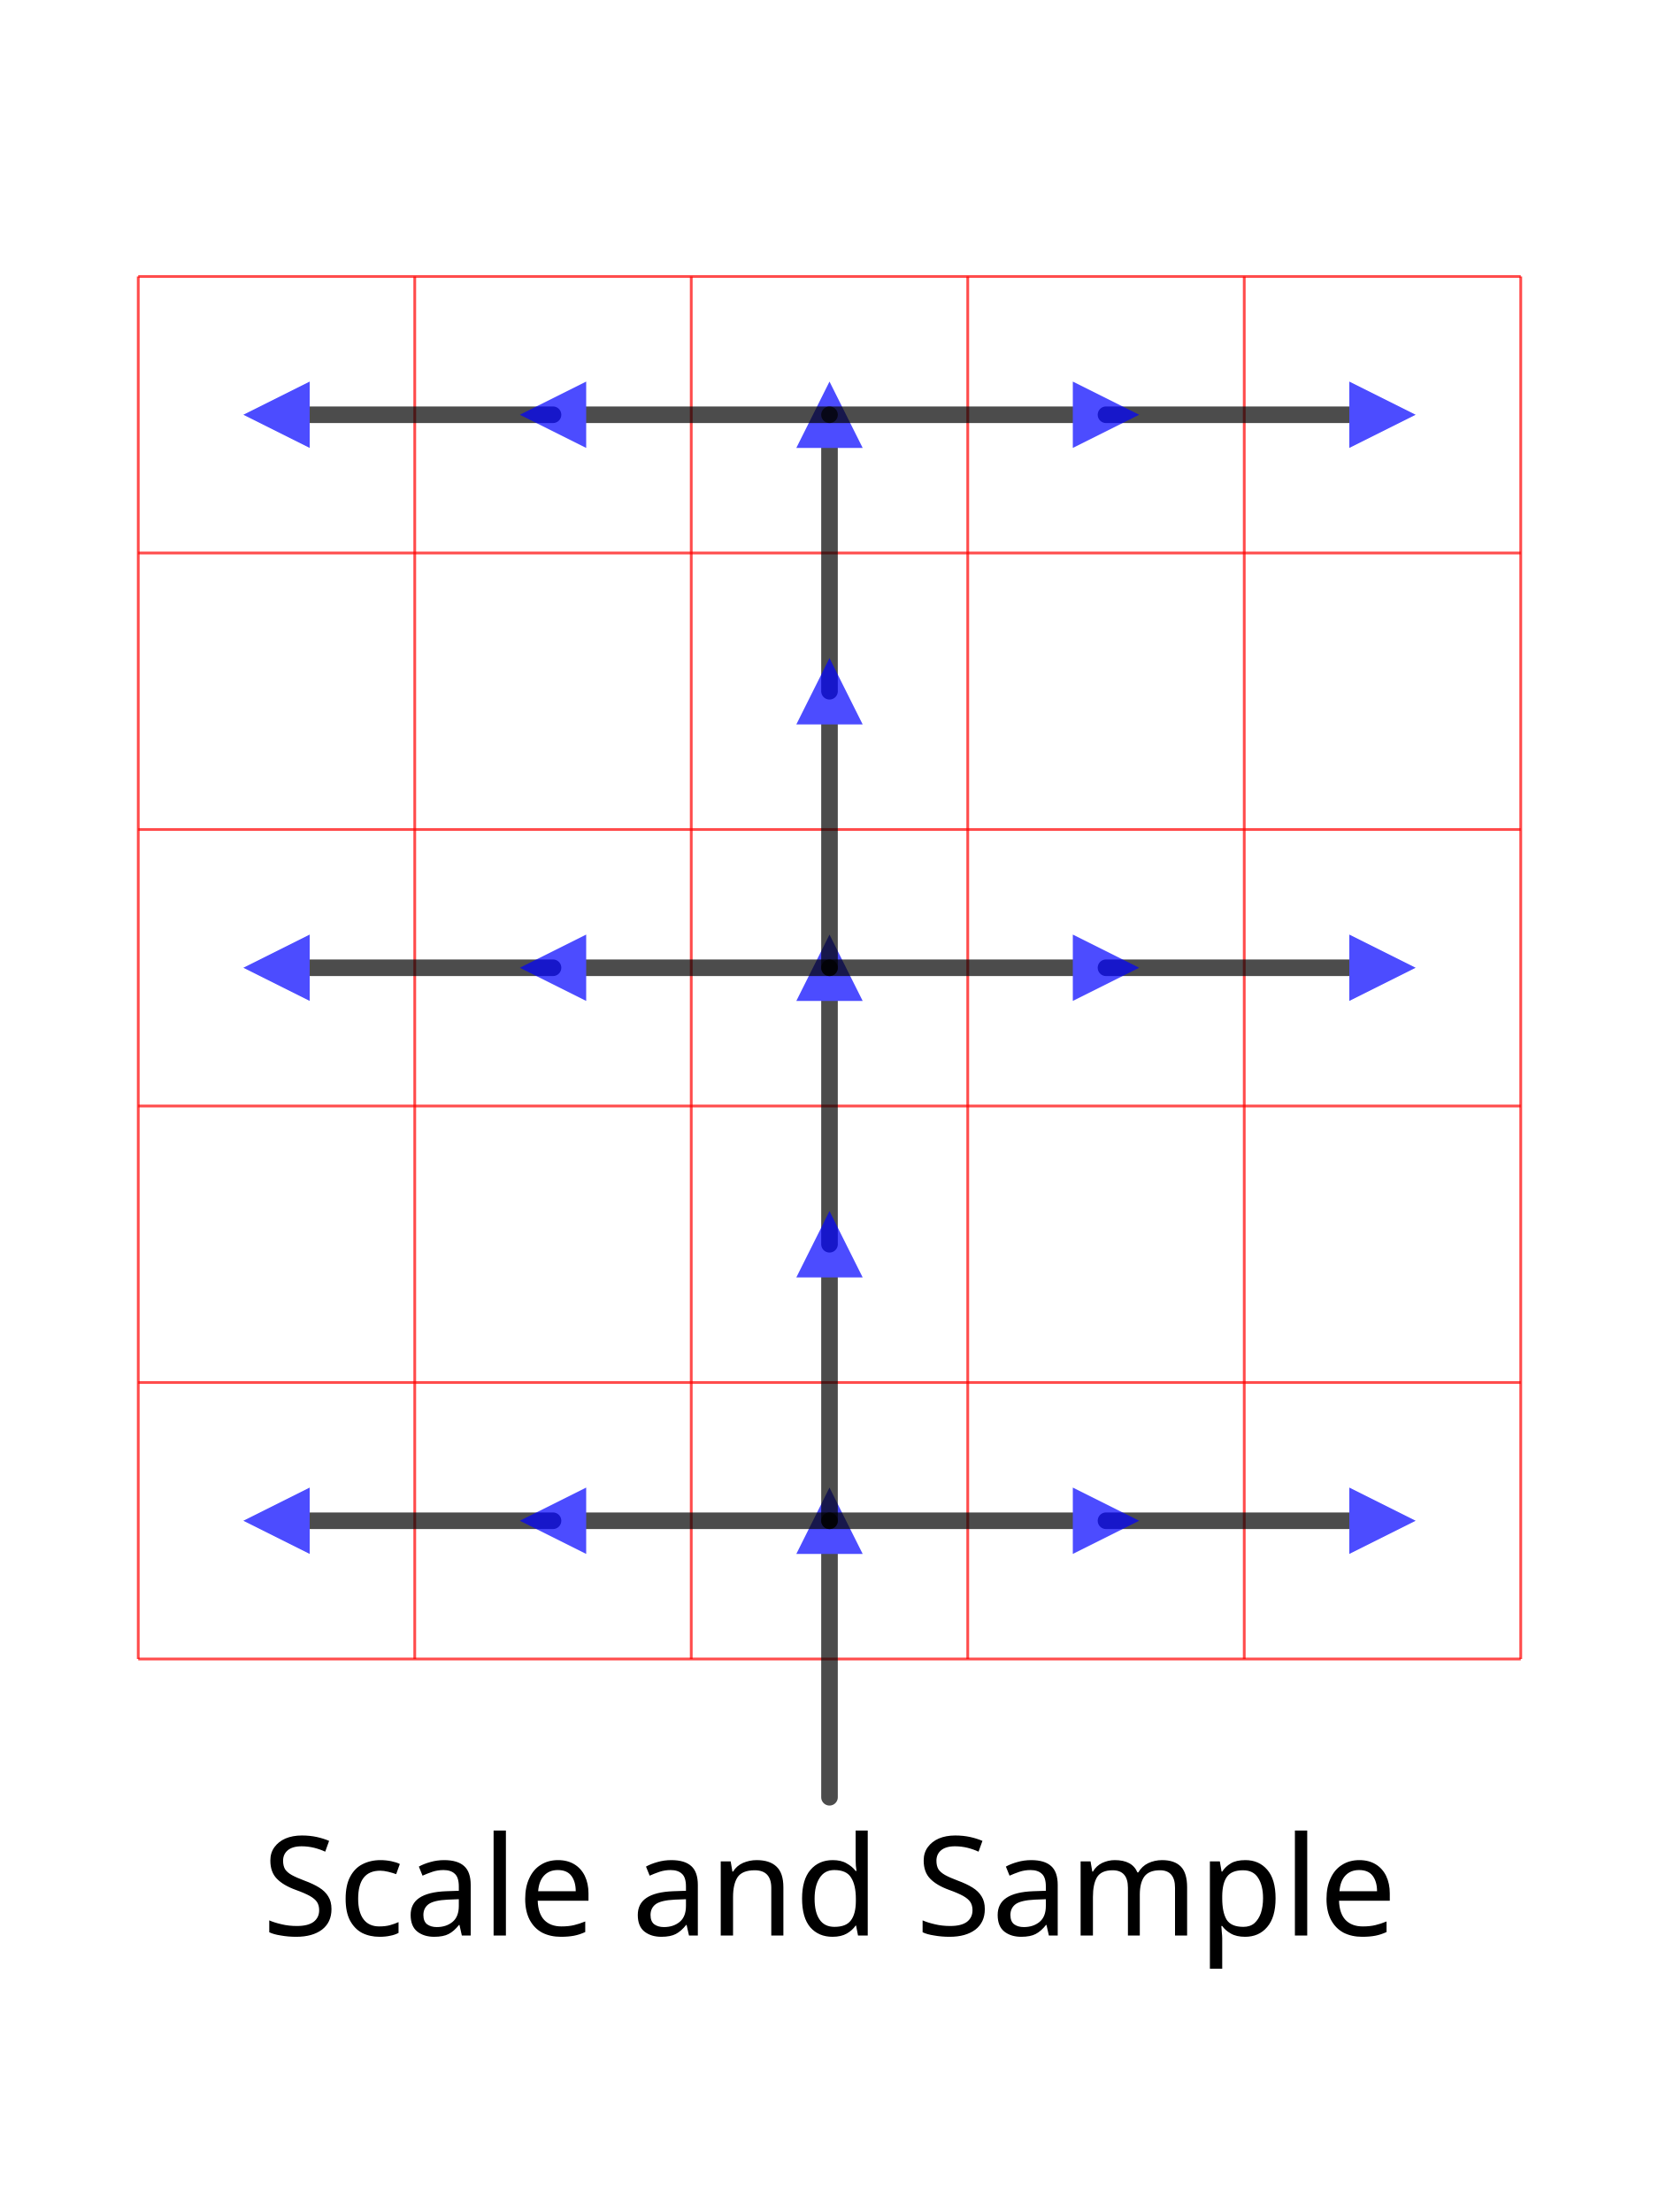
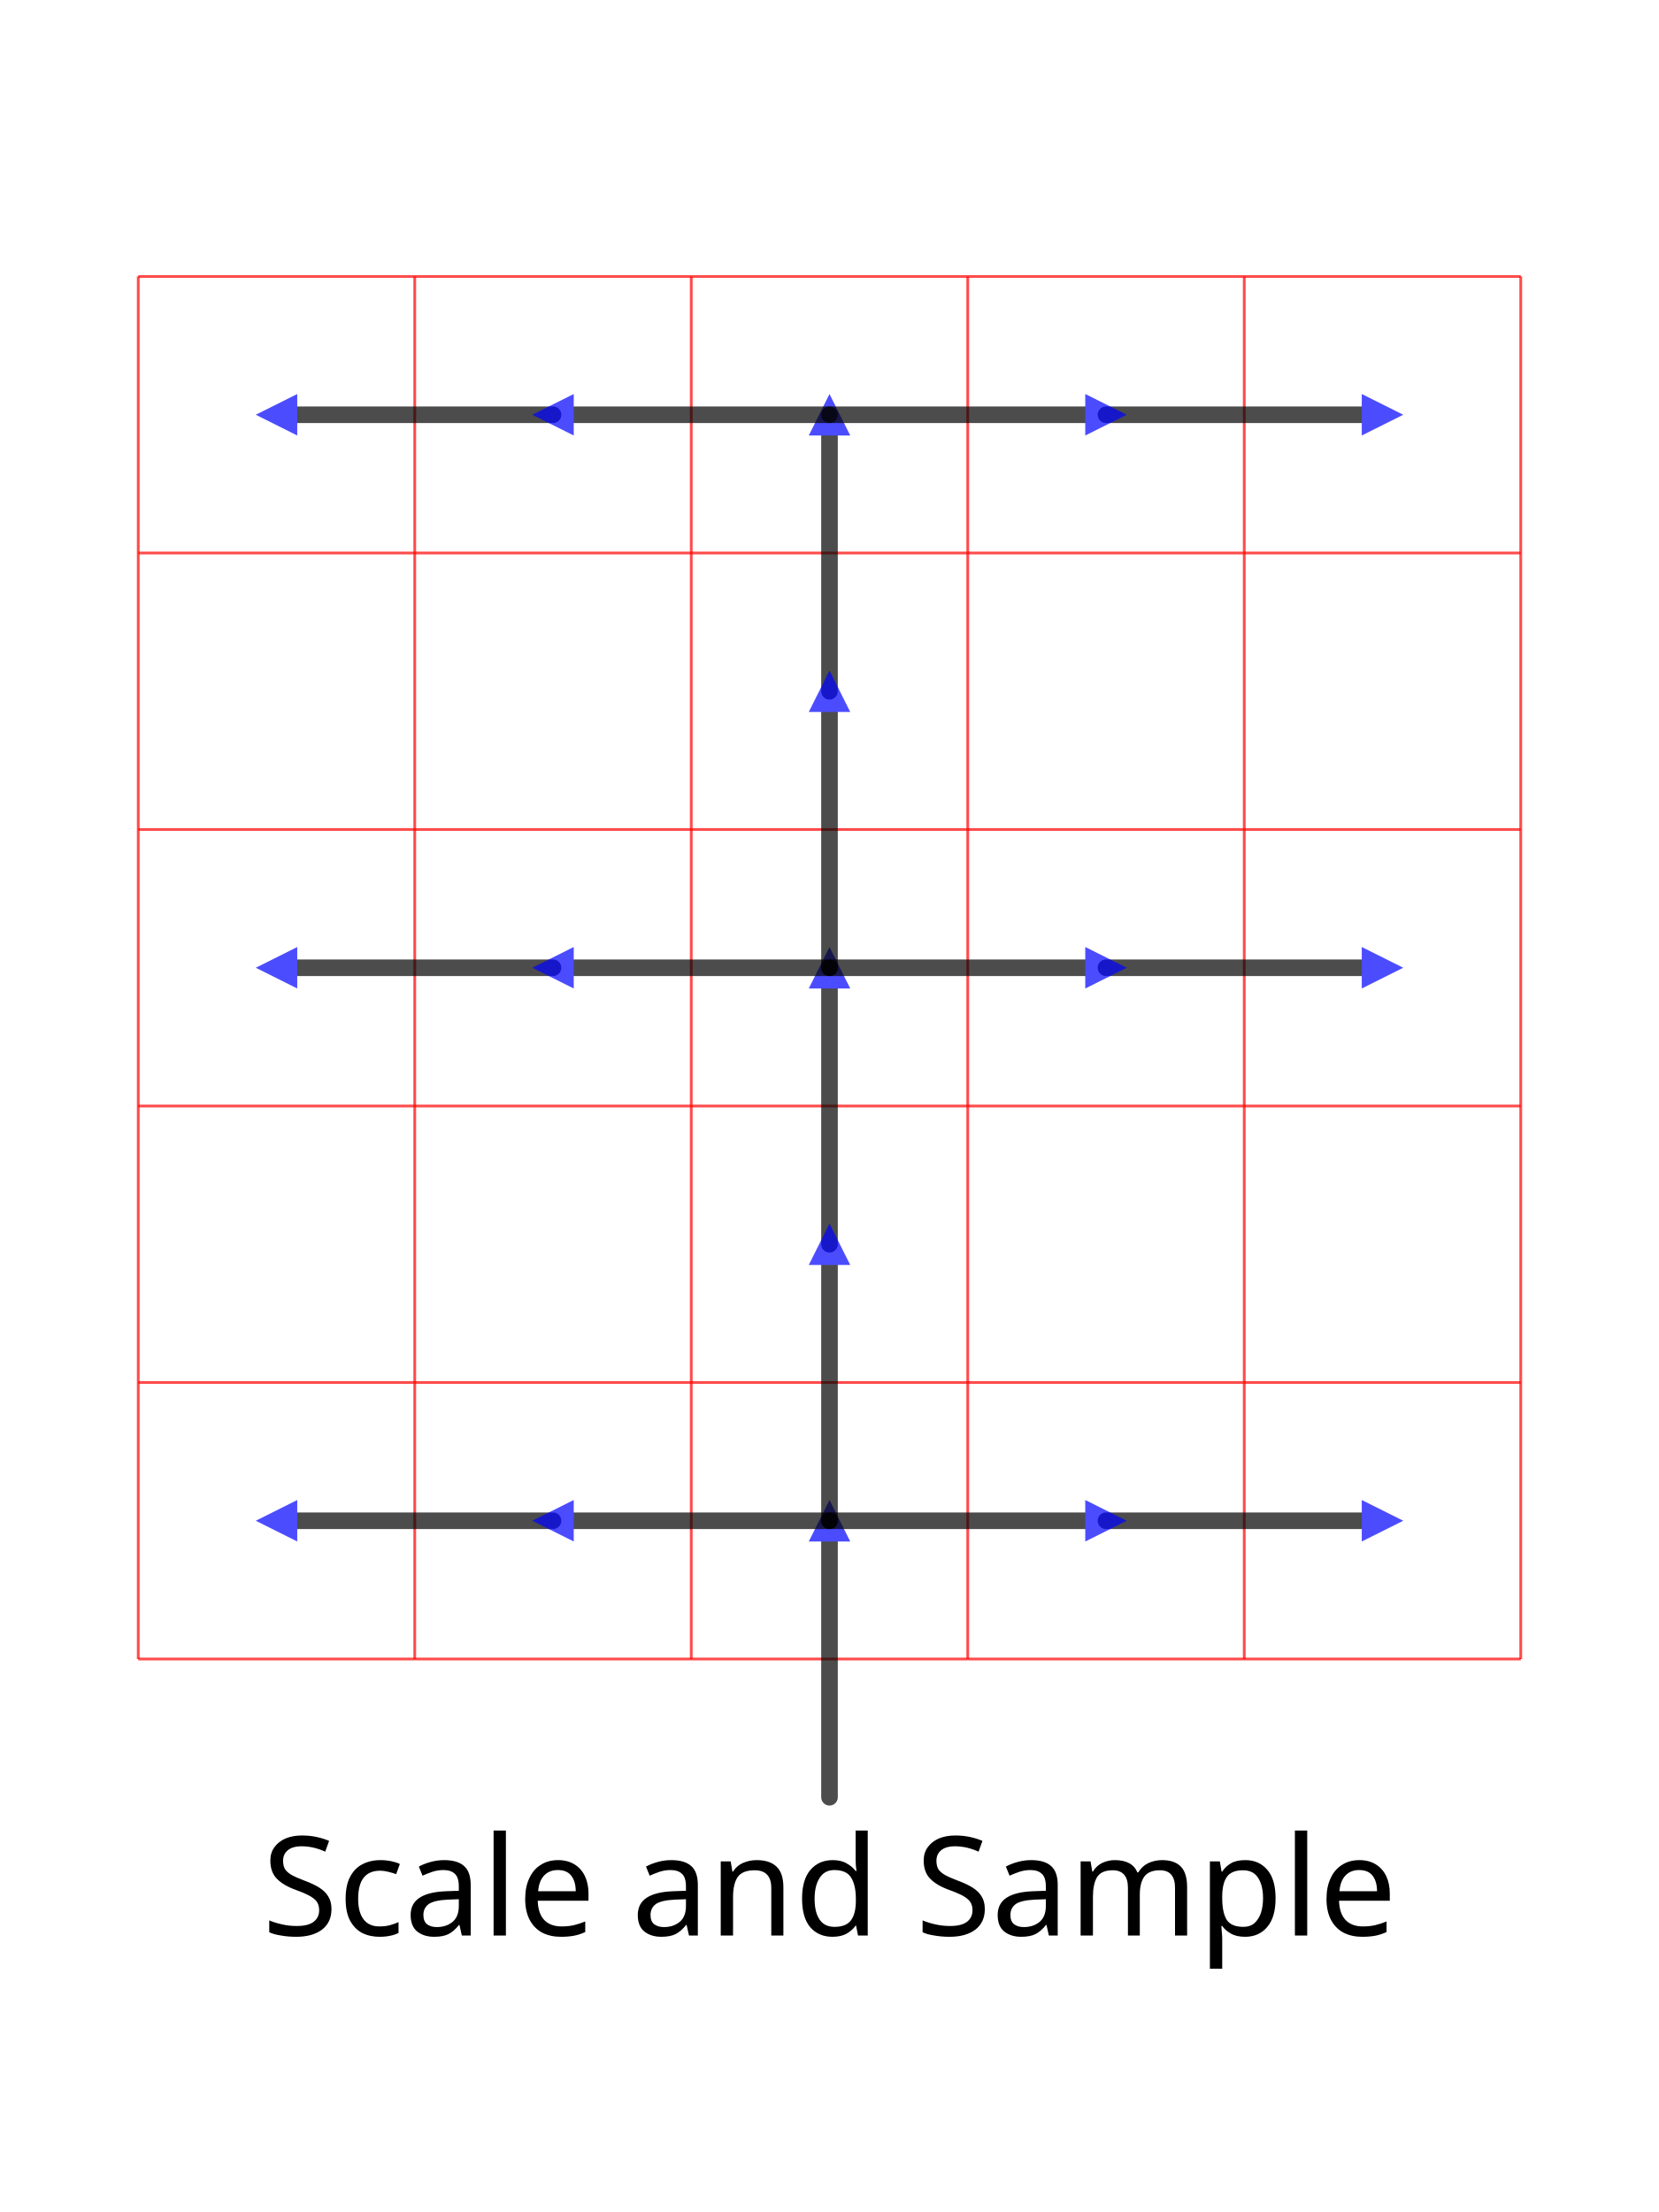
<svg xmlns="http://www.w3.org/2000/svg" baseProfile="full" height="160" version="1.1" viewBox="0,-130.0,120,160" width="120">
  <defs id="id14">
    <style type="text/css">
                text{font-family: Verdana;}
                svgg{background-color:grey;}
                .connection{stroke-linecap:round; opacity: 0.7; stroke-width:1.2;}
                span{text-anchor: "middle"; alignment_baseline: "middle"}
                .gridLabels{fill: grey;font-style: italic;font-weight: 900}
                .down{stroke-dasharray: 5;}
                .up{stroke-dasharray: 5;}
                .gridmarker{stroke:red; stroke-width:0.2; opacity: 0.7;}
                </style>
-     <marker id="id13" markerHeight="10" markerUnits="strokeWidth" markerWidth="8" orient="auto" refX="30" refY="30" viewBox="0 0 120 120">
+     <marker id="id13" markerHeight="10" markerUnits="strokeWidth" markerWidth="5" orient="auto" refX="30" refY="30" viewBox="0 0 120 120">
      <path d="M 0 0 L 60 30 L 0 60 z" fill="blue" />
    </marker>
  </defs>
  <g id="markers" transform="scale(1,-1)">
    <line class="gridmarker" x1="10.0" x2="10.0" y1="10.0" y2="110.0" />
    <line class="gridmarker" x1="30.0" x2="30.0" y1="10.0" y2="110.0" />
    <line class="gridmarker" x1="50.0" x2="50.0" y1="10.0" y2="110.0" />
    <line class="gridmarker" x1="70.0" x2="70.0" y1="10.0" y2="110.0" />
    <line class="gridmarker" x1="90.0" x2="90.0" y1="10.0" y2="110.0" />
    <line class="gridmarker" x1="110.0" x2="110.0" y1="10.0" y2="110.0" />
    <line class="gridmarker" x1="10.0" x2="110.0" y1="10.0" y2="10.0" />
    <line class="gridmarker" x1="10.0" x2="110.0" y1="30.0" y2="30.0" />
    <line class="gridmarker" x1="10.0" x2="110.0" y1="50.0" y2="50.0" />
    <line class="gridmarker" x1="10.0" x2="110.0" y1="70.0" y2="70.0" />
    <line class="gridmarker" x1="10.0" x2="110.0" y1="90.0" y2="90.0" />
    <line class="gridmarker" x1="10.0" x2="110.0" y1="110.0" y2="110.0" />
  </g>
  <g id="main" transform="scale(1,-1)">
    <line class="connection same" marker-end="url(#id13)" stroke=" black" x1="60" x2="60" y1="0" y2="20" />
    <line class="connection same" marker-end="url(#id13)" stroke=" black" x1="80" x2="100" y1="20" y2="20" />
    <line class="connection same" marker-end="url(#id13)" stroke=" black" x1="40" x2="20" y1="20" y2="20" />
    <line class="connection same" marker-end="url(#id13)" stroke=" black" x1="60" x2="60" y1="40" y2="60" />
    <line class="connection same" marker-end="url(#id13)" stroke=" black" x1="80" x2="100" y1="60" y2="60" />
    <line class="connection same" marker-end="url(#id13)" stroke=" black" x1="40" x2="20" y1="60" y2="60" />
    <line class="connection same" marker-end="url(#id13)" stroke=" black" x1="60" x2="60" y1="80" y2="100" />
    <line class="connection same" marker-end="url(#id13)" stroke=" black" x1="80" x2="100" y1="100" y2="100" />
    <line class="connection same" marker-end="url(#id13)" stroke=" black" x1="40" x2="20" y1="100" y2="100" />
    <line class="connection same" marker-end="url(#id13)" stroke=" black" x1="60" x2="80" y1="20" y2="20" />
    <line class="connection same" marker-end="url(#id13)" stroke=" black" x1="60" x2="40" y1="20" y2="20" />
    <line class="connection same" marker-end="url(#id13)" stroke=" black" x1="60" x2="60" y1="20" y2="40" />
    <line class="connection same" marker-end="url(#id13)" stroke=" black" x1="60" x2="80" y1="60" y2="60" />
    <line class="connection same" marker-end="url(#id13)" stroke=" black" x1="60" x2="40" y1="60" y2="60" />
    <line class="connection same" marker-end="url(#id13)" stroke=" black" x1="60" x2="60" y1="60" y2="80" />
    <line class="connection same" marker-end="url(#id13)" stroke=" black" x1="60" x2="80" y1="100" y2="100" />
    <line class="connection same" marker-end="url(#id13)" stroke=" black" x1="60" x2="40" y1="100" y2="100" />
    <g id="text">
      <text alignment-baseline="middle" class="moduleLabel" fill="black" font-size="10.0" text-anchor="middle" transform="scale(1,-1)" x="60.0" y="10.0">Scale and Sample</text>
    </g>
  </g>
</svg>
